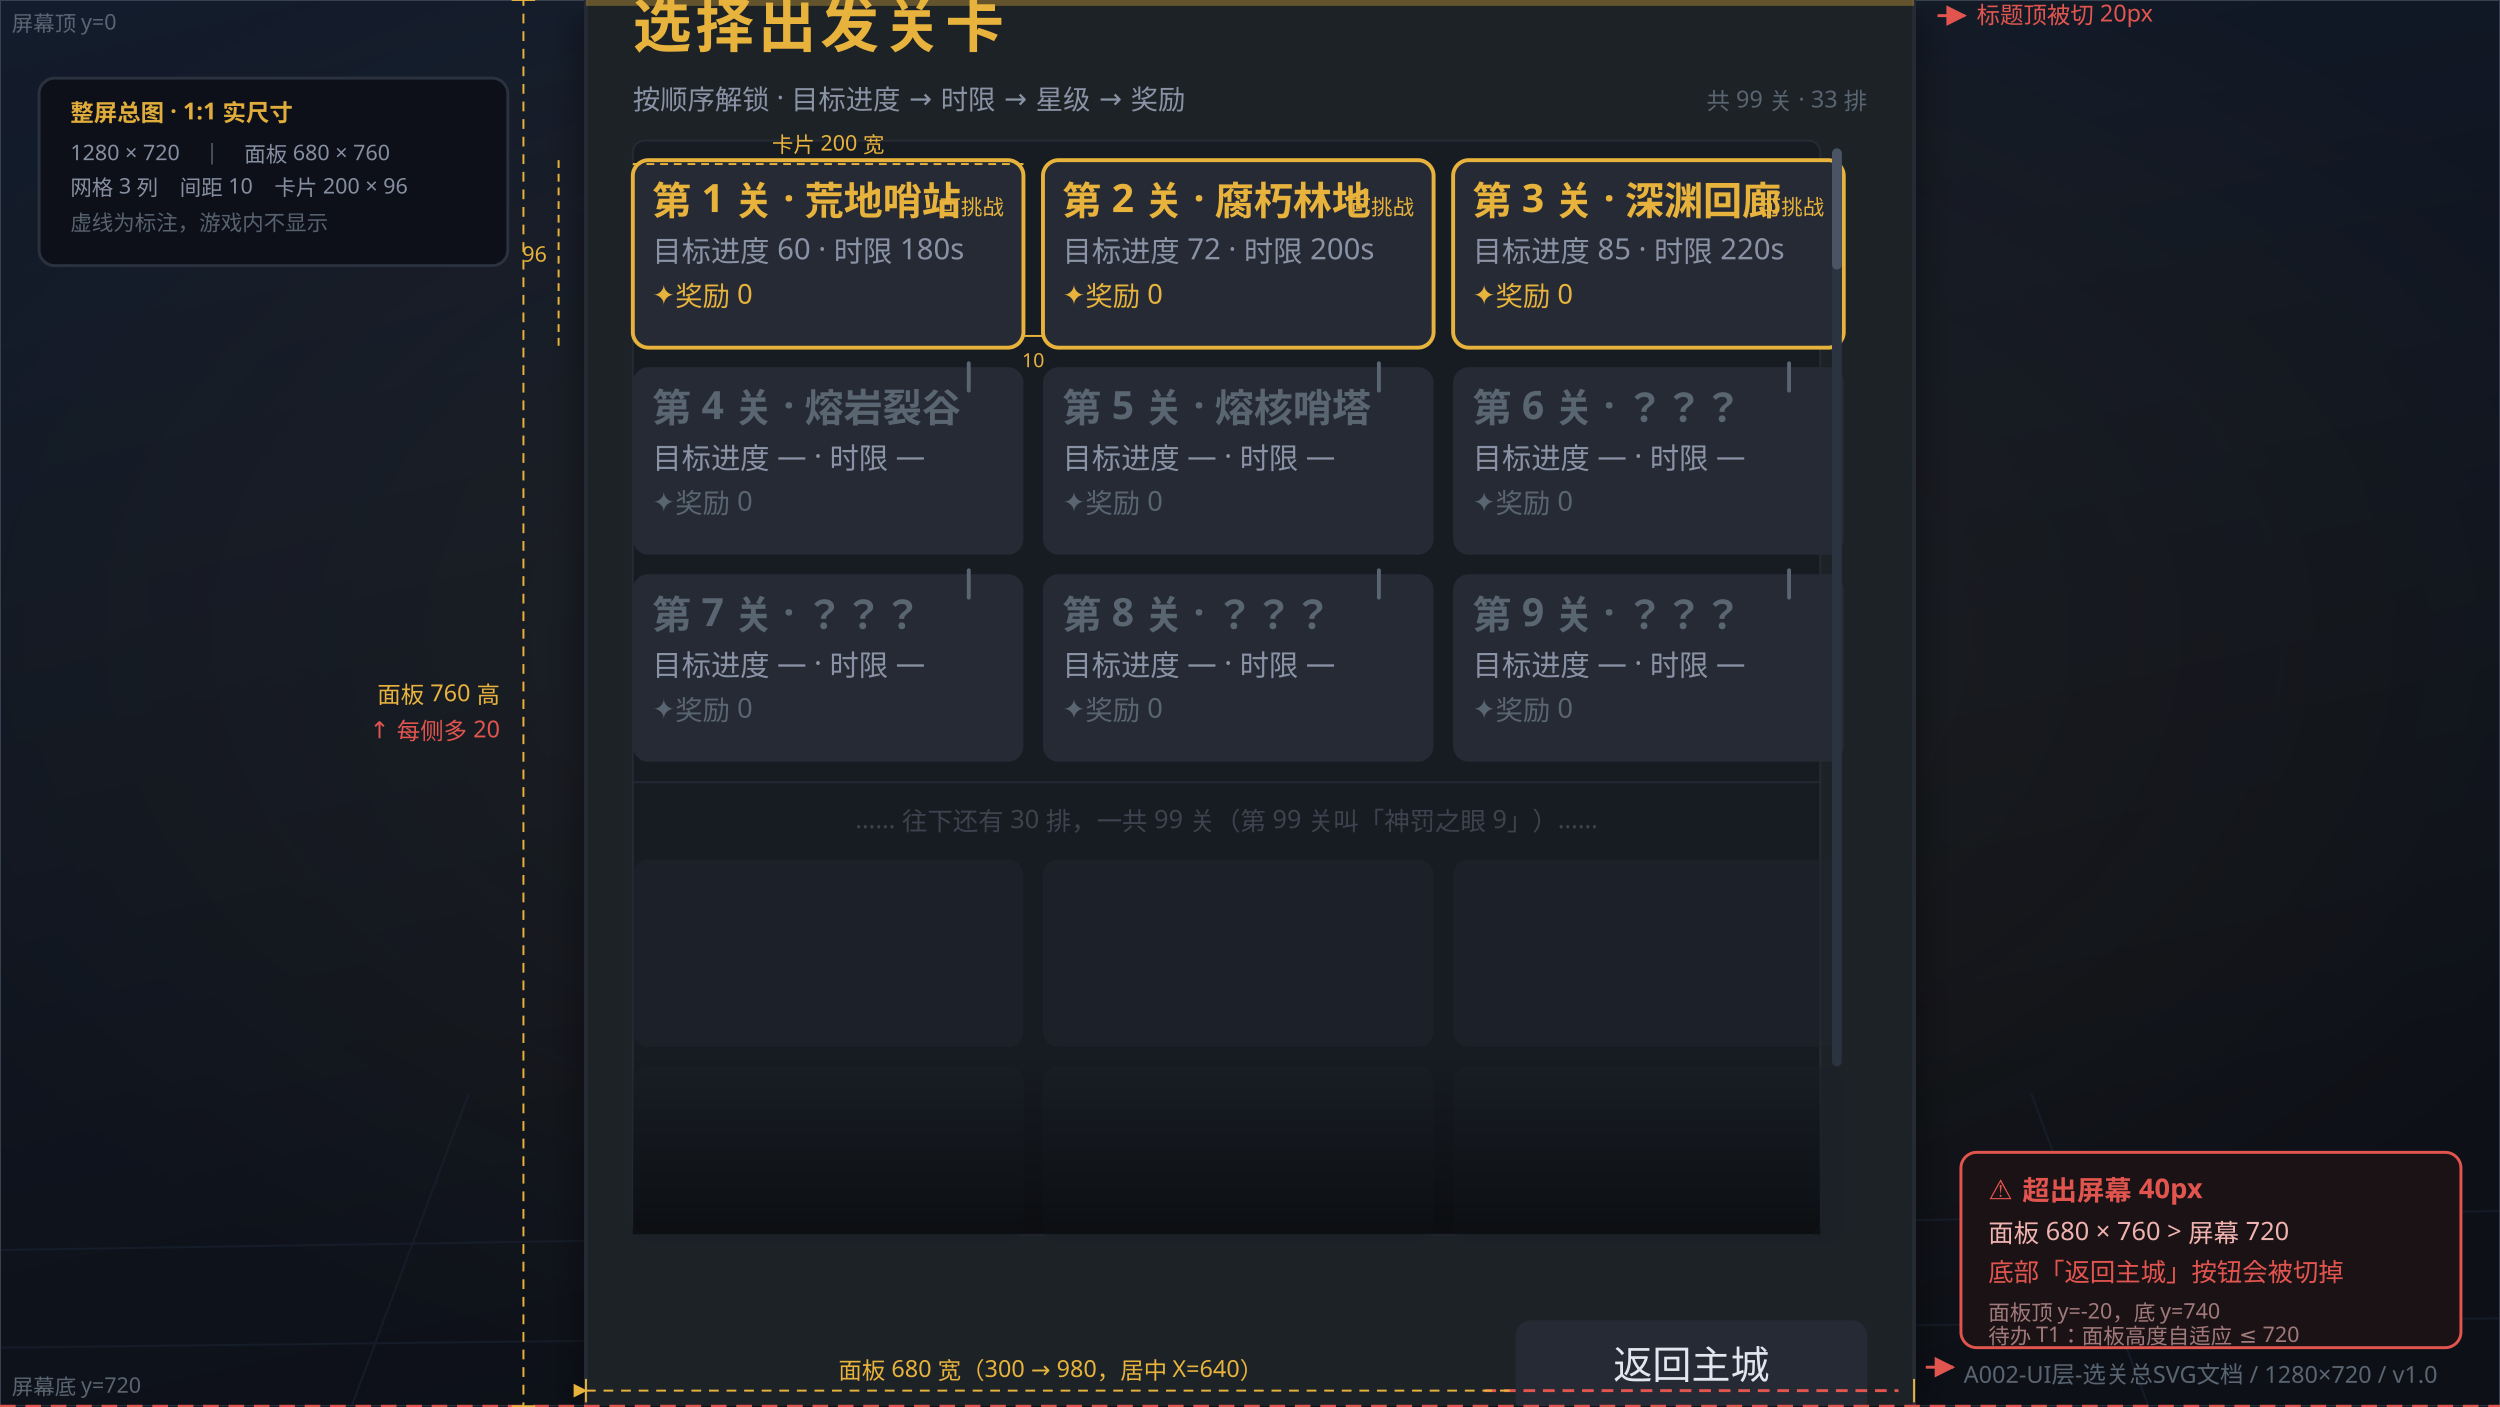
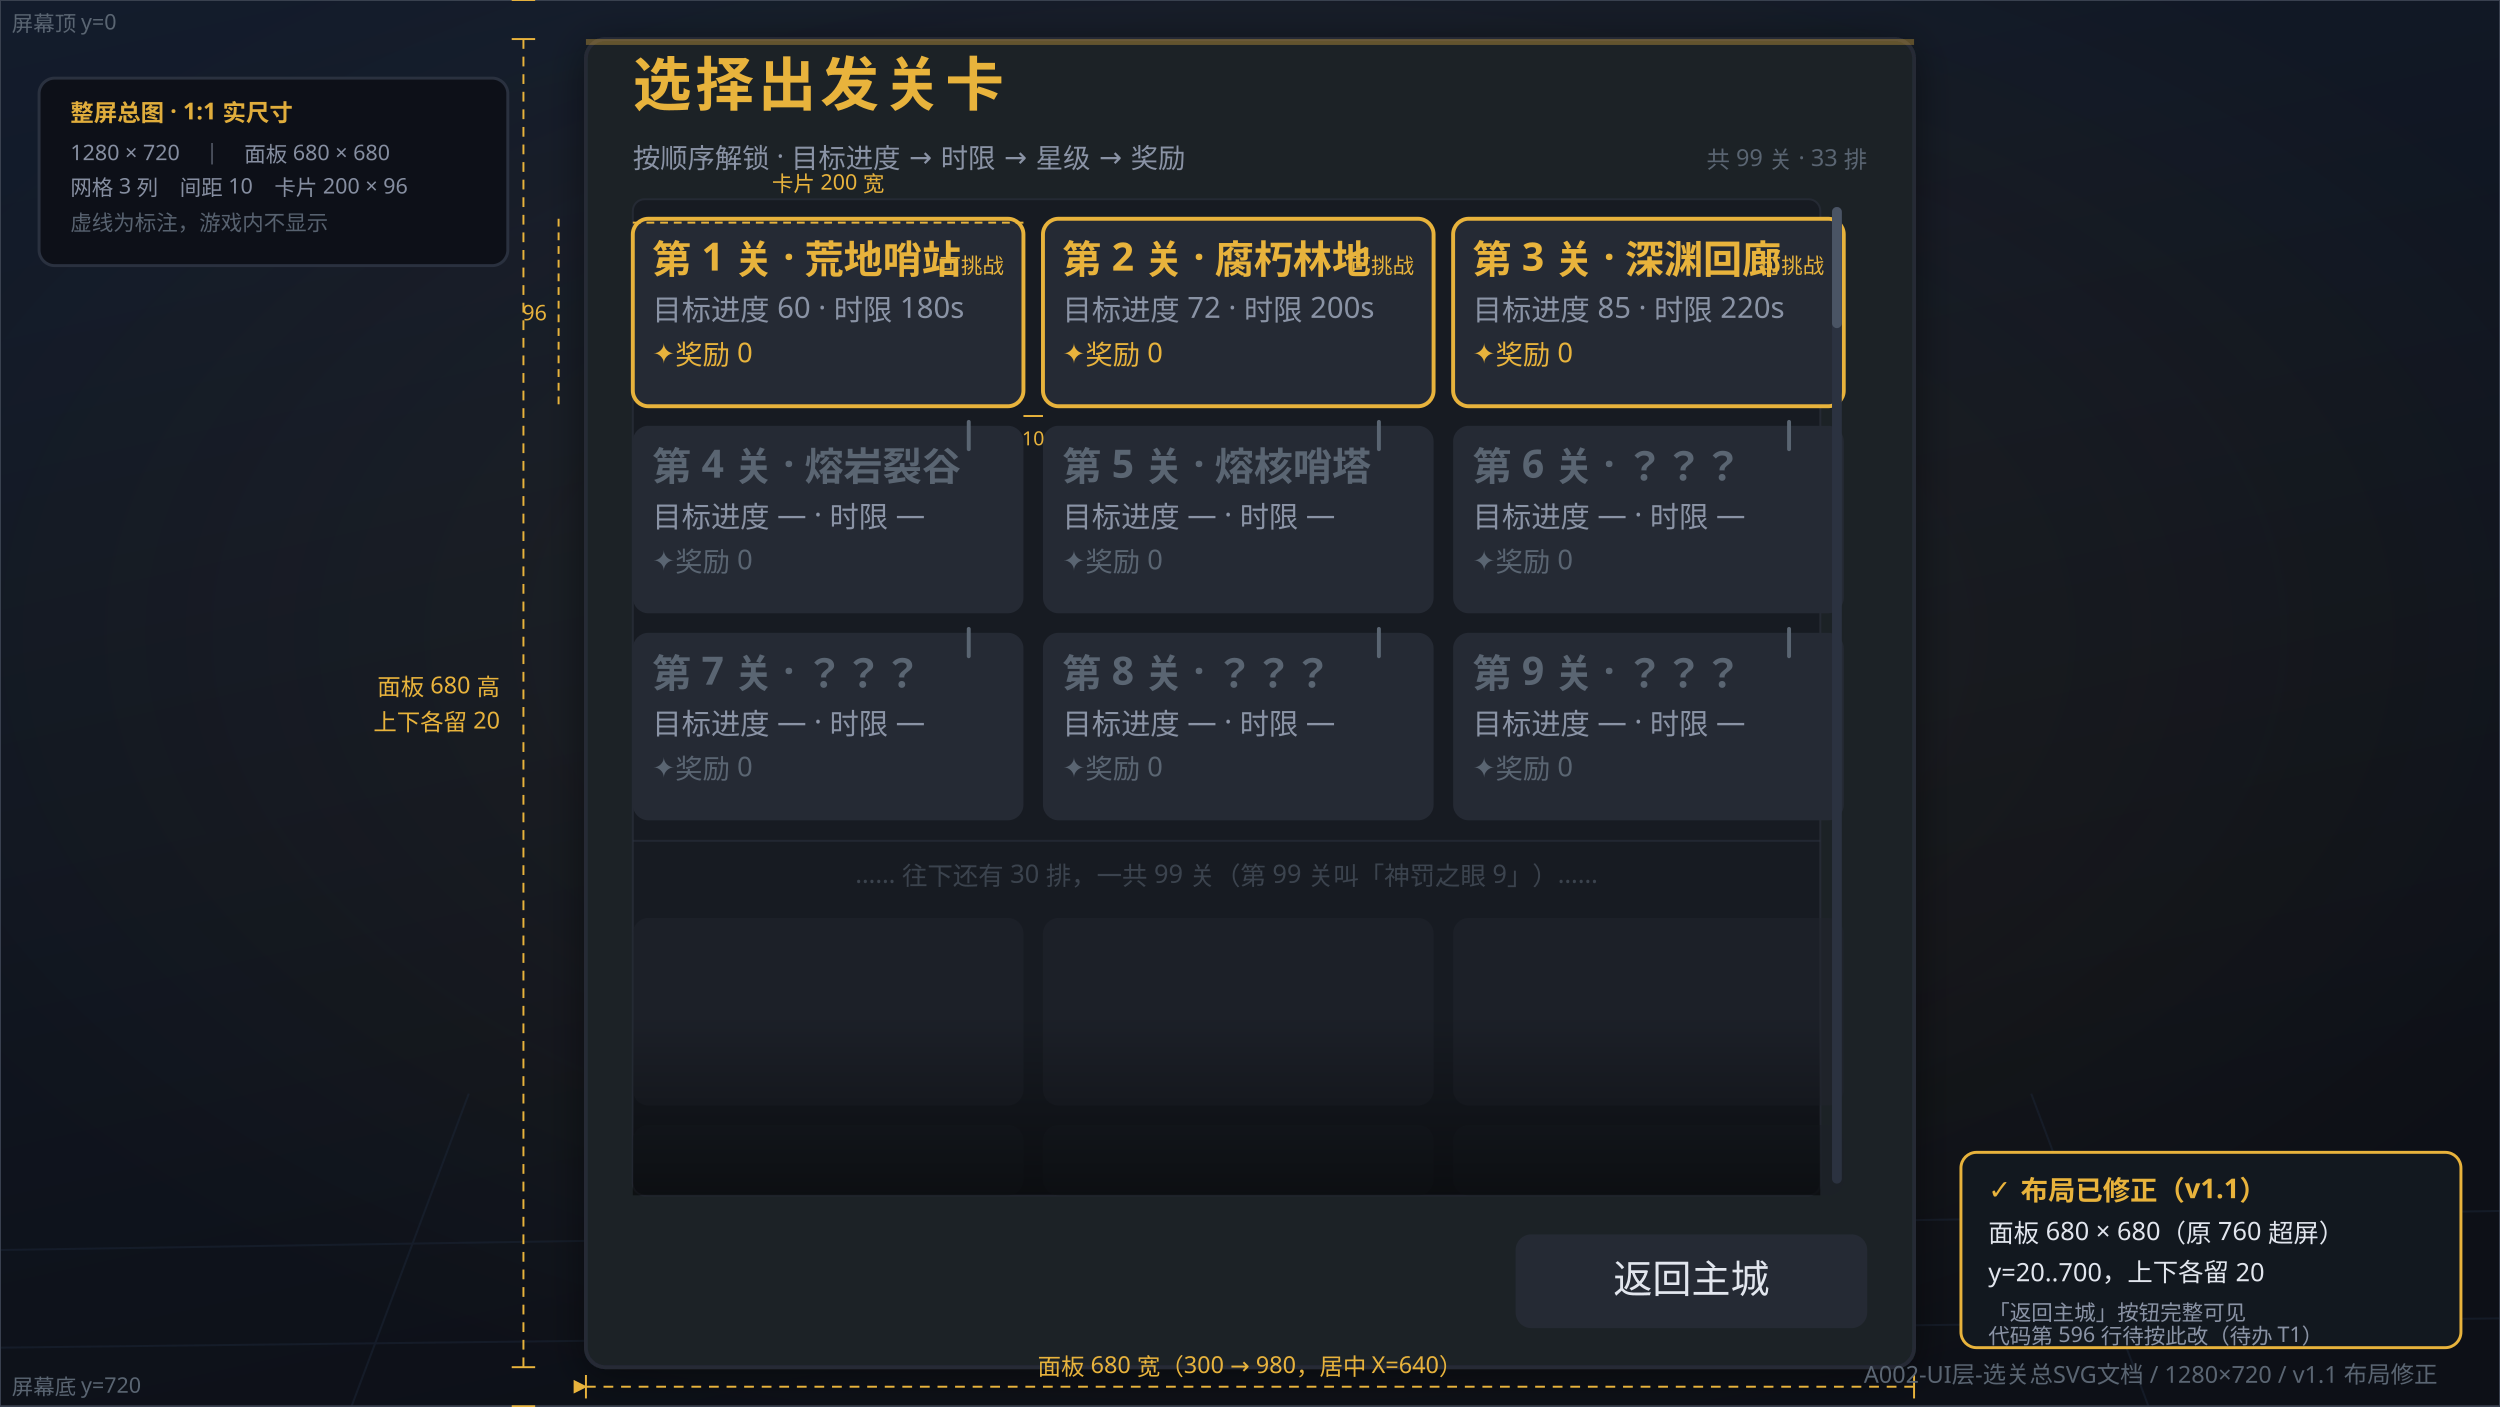
<svg xmlns="http://www.w3.org/2000/svg" viewBox="0 0 1280 720" width="1280" height="720" font-family="'Noto Sans SC','Microsoft YaHei','PingFang SC',sans-serif">
  <defs>
    <linearGradient id="lvlBg" x1="0" y1="0" x2="0.4" y2="1">
      <stop offset="0" stop-color="#131c2c" />
      <stop offset="1" stop-color="#0d1017" />
    </linearGradient>
    <radialGradient id="lvlGlow" cx="0.5" cy="0.45" r="0.6">
      <stop offset="0" stop-color="#e8b33c" stop-opacity="0.08" />
      <stop offset="1" stop-color="#e8b33c" stop-opacity="0" />
    </radialGradient>
    <linearGradient id="lvlFadeCut" x1="0" y1="0" x2="0" y2="1">
      <stop offset="0" stop-color="#000000" stop-opacity="0" />
      <stop offset="1" stop-color="#000000" stop-opacity="0.85" />
    </linearGradient>
    <filter id="lvlShadow" x="-30%" y="-60%" width="160%" height="240%">
      <feDropShadow dx="0" dy="4" stdDeviation="10" flood-color="#000000" flood-opacity="0.45" />
    </filter>
    <marker id="lvlArrow" viewBox="0 0 10 10" refX="9" refY="5" markerWidth="7" markerHeight="7" orient="auto">
      <path d="M0 0 L10 5 L0 10 z" fill="#e8b33c" />
    </marker>
-     <marker id="lvlArrowRed" viewBox="0 0 10 10" refX="9" refY="5" markerWidth="7" markerHeight="7" orient="auto">
-       <path d="M0 0 L10 5 L0 10 z" fill="#e2554f" />
-     </marker>
  </defs>
  <rect x="0" y="0" width="1280" height="720" fill="url(#lvlBg)" />
  <rect x="0" y="0" width="1280" height="720" fill="url(#lvlGlow)" />
  <g stroke="#1b2637" stroke-width="1" opacity="0.5">
    <path d="M0 640 L1280 620" />
    <path d="M0 690 L1280 675" />
    <path d="M180 720 L240 560" />
    <path d="M1100 720 L1040 560" />
  </g>
  <rect x="0" y="0" width="1280" height="720" fill="none" stroke="#3a4150" stroke-width="1" />
  <text x="6" y="16" font-size="11" fill="#5a6572">屏幕顶 y=0</text>
  <text x="6" y="714" font-size="11" fill="#5a6572">屏幕底 y=720</text>
  <g filter="url(#lvlShadow)">
-     <rect x="300" y="-20" width="680" height="760" rx="10" fill="#1d2027" stroke="#252a34" stroke-width="2" />
+     <rect x="300" y="20" width="680" height="680" rx="10" fill="#1d2027" stroke="#252a34" stroke-width="2" />
  </g>
-   <rect x="300" y="0" width="680" height="3" fill="#e8b33c" opacity="0.35" />
+   <rect x="300" y="20" width="680" height="3" fill="#e8b33c" opacity="0.35" />
  <g>
-     <text x="324" y="24" font-size="30" font-weight="700" fill="#e8b33c" letter-spacing="2">选择出发关卡</text>
-     <text x="324" y="56" font-size="14" fill="#8a93a5">按顺序解锁 · 目标进度 → 时限 → 星级 → 奖励</text>
-     <text x="956" y="56" font-size="12" fill="#5a6572" text-anchor="end">共 99 关 · 33 排</text>
-     <rect x="324" y="72" width="608" height="560" rx="6" fill="#171b22" stroke="#252a34" stroke-width="1" />
+     <text x="324" y="54" font-size="30" font-weight="700" fill="#e8b33c" letter-spacing="2">选择出发关卡</text>
+     <text x="324" y="86" font-size="14" fill="#8a93a5">按顺序解锁 · 目标进度 → 时限 → 星级 → 奖励</text>
+     <text x="956" y="86" font-size="12" fill="#5a6572" text-anchor="end">共 99 关 · 33 排</text>
+     <rect x="324" y="102" width="608" height="510" rx="6" fill="#171b22" stroke="#252a34" stroke-width="1" />
    <g>
-       <rect x="324" y="82" width="200" height="96" rx="8" fill="#252a34" stroke="#e8b33c" stroke-width="2" />
-       <text x="334" y="110" font-size="20" font-weight="700" fill="#e8b33c">第 1 关 · 荒地哨站</text>
-       <text x="334" y="134" font-size="15" fill="#8a93a5">目标进度 60 · 时限 180s</text>
-       <text x="334" y="156" font-size="14" fill="#e8b33c">✦奖励 0</text>
-       <text x="514" y="110" font-size="11" fill="#e8b33c" text-anchor="end">可挑战</text>
+       <rect x="324" y="112" width="200" height="96" rx="8" fill="#252a34" stroke="#e8b33c" stroke-width="2" />
+       <text x="334" y="140" font-size="20" font-weight="700" fill="#e8b33c">第 1 关 · 荒地哨站</text>
+       <text x="334" y="164" font-size="15" fill="#8a93a5">目标进度 60 · 时限 180s</text>
+       <text x="334" y="186" font-size="14" fill="#e8b33c">✦奖励 0</text>
+       <text x="514" y="140" font-size="11" fill="#e8b33c" text-anchor="end">可挑战</text>
    </g>
    <g>
-       <rect x="534" y="82" width="200" height="96" rx="8" fill="#252a34" stroke="#e8b33c" stroke-width="2" />
-       <text x="544" y="110" font-size="20" font-weight="700" fill="#e8b33c">第 2 关 · 腐朽林地</text>
-       <text x="544" y="134" font-size="15" fill="#8a93a5">目标进度 72 · 时限 200s</text>
-       <text x="544" y="156" font-size="14" fill="#e8b33c">✦奖励 0</text>
-       <text x="724" y="110" font-size="11" fill="#e8b33c" text-anchor="end">可挑战</text>
+       <rect x="534" y="112" width="200" height="96" rx="8" fill="#252a34" stroke="#e8b33c" stroke-width="2" />
+       <text x="544" y="140" font-size="20" font-weight="700" fill="#e8b33c">第 2 关 · 腐朽林地</text>
+       <text x="544" y="164" font-size="15" fill="#8a93a5">目标进度 72 · 时限 200s</text>
+       <text x="544" y="186" font-size="14" fill="#e8b33c">✦奖励 0</text>
+       <text x="724" y="140" font-size="11" fill="#e8b33c" text-anchor="end">可挑战</text>
    </g>
    <g>
-       <rect x="744" y="82" width="200" height="96" rx="8" fill="#252a34" stroke="#e8b33c" stroke-width="2" />
-       <text x="754" y="110" font-size="20" font-weight="700" fill="#e8b33c">第 3 关 · 深渊回廊</text>
-       <text x="754" y="134" font-size="15" fill="#8a93a5">目标进度 85 · 时限 220s</text>
-       <text x="754" y="156" font-size="14" fill="#e8b33c">✦奖励 0</text>
-       <text x="934" y="110" font-size="11" fill="#e8b33c" text-anchor="end">可挑战</text>
+       <rect x="744" y="112" width="200" height="96" rx="8" fill="#252a34" stroke="#e8b33c" stroke-width="2" />
+       <text x="754" y="140" font-size="20" font-weight="700" fill="#e8b33c">第 3 关 · 深渊回廊</text>
+       <text x="754" y="164" font-size="15" fill="#8a93a5">目标进度 85 · 时限 220s</text>
+       <text x="754" y="186" font-size="14" fill="#e8b33c">✦奖励 0</text>
+       <text x="934" y="140" font-size="11" fill="#e8b33c" text-anchor="end">可挑战</text>
    </g>
    <g>
-       <rect x="324" y="188" width="200" height="96" rx="8" fill="#252a34" />
-       <text x="334" y="216" font-size="20" font-weight="700" fill="#5a6572">第 4 关 · 熔岩裂谷</text>
-       <text x="334" y="240" font-size="15" fill="#8a93a5">目标进度 — · 时限 —</text>
-       <text x="334" y="262" font-size="14" fill="#5a6572">✦奖励 0</text>
-       <path d="M496 186 v14" stroke="#5a6572" stroke-width="2" stroke-linecap="round" />
+       <rect x="324" y="218" width="200" height="96" rx="8" fill="#252a34" />
+       <text x="334" y="246" font-size="20" font-weight="700" fill="#5a6572">第 4 关 · 熔岩裂谷</text>
+       <text x="334" y="270" font-size="15" fill="#8a93a5">目标进度 — · 时限 —</text>
+       <text x="334" y="292" font-size="14" fill="#5a6572">✦奖励 0</text>
+       <path d="M496 216 v14" stroke="#5a6572" stroke-width="2" stroke-linecap="round" />
    </g>
    <g>
-       <rect x="534" y="188" width="200" height="96" rx="8" fill="#252a34" />
-       <text x="544" y="216" font-size="20" font-weight="700" fill="#5a6572">第 5 关 · 熔核哨塔</text>
-       <text x="544" y="240" font-size="15" fill="#8a93a5">目标进度 — · 时限 —</text>
-       <text x="544" y="262" font-size="14" fill="#5a6572">✦奖励 0</text>
-       <path d="M706 186 v14" stroke="#5a6572" stroke-width="2" stroke-linecap="round" />
+       <rect x="534" y="218" width="200" height="96" rx="8" fill="#252a34" />
+       <text x="544" y="246" font-size="20" font-weight="700" fill="#5a6572">第 5 关 · 熔核哨塔</text>
+       <text x="544" y="270" font-size="15" fill="#8a93a5">目标进度 — · 时限 —</text>
+       <text x="544" y="292" font-size="14" fill="#5a6572">✦奖励 0</text>
+       <path d="M706 216 v14" stroke="#5a6572" stroke-width="2" stroke-linecap="round" />
    </g>
    <g>
-       <rect x="744" y="188" width="200" height="96" rx="8" fill="#252a34" />
-       <text x="754" y="216" font-size="20" font-weight="700" fill="#5a6572">第 6 关 · ？？？</text>
-       <text x="754" y="240" font-size="15" fill="#8a93a5">目标进度 — · 时限 —</text>
-       <text x="754" y="262" font-size="14" fill="#5a6572">✦奖励 0</text>
-       <path d="M916 186 v14" stroke="#5a6572" stroke-width="2" stroke-linecap="round" />
+       <rect x="744" y="218" width="200" height="96" rx="8" fill="#252a34" />
+       <text x="754" y="246" font-size="20" font-weight="700" fill="#5a6572">第 6 关 · ？？？</text>
+       <text x="754" y="270" font-size="15" fill="#8a93a5">目标进度 — · 时限 —</text>
+       <text x="754" y="292" font-size="14" fill="#5a6572">✦奖励 0</text>
+       <path d="M916 216 v14" stroke="#5a6572" stroke-width="2" stroke-linecap="round" />
    </g>
    <g>
-       <rect x="324" y="294" width="200" height="96" rx="8" fill="#252a34" />
-       <text x="334" y="322" font-size="20" font-weight="700" fill="#5a6572">第 7 关 · ？？？</text>
-       <text x="334" y="346" font-size="15" fill="#8a93a5">目标进度 — · 时限 —</text>
-       <text x="334" y="368" font-size="14" fill="#5a6572">✦奖励 0</text>
-       <path d="M496 292 v14" stroke="#5a6572" stroke-width="2" stroke-linecap="round" />
+       <rect x="324" y="324" width="200" height="96" rx="8" fill="#252a34" />
+       <text x="334" y="352" font-size="20" font-weight="700" fill="#5a6572">第 7 关 · ？？？</text>
+       <text x="334" y="376" font-size="15" fill="#8a93a5">目标进度 — · 时限 —</text>
+       <text x="334" y="398" font-size="14" fill="#5a6572">✦奖励 0</text>
+       <path d="M496 322 v14" stroke="#5a6572" stroke-width="2" stroke-linecap="round" />
    </g>
    <g>
-       <rect x="534" y="294" width="200" height="96" rx="8" fill="#252a34" />
-       <text x="544" y="322" font-size="20" font-weight="700" fill="#5a6572">第 8 关 · ？？？</text>
-       <text x="544" y="346" font-size="15" fill="#8a93a5">目标进度 — · 时限 —</text>
-       <text x="544" y="368" font-size="14" fill="#5a6572">✦奖励 0</text>
-       <path d="M706 292 v14" stroke="#5a6572" stroke-width="2" stroke-linecap="round" />
+       <rect x="534" y="324" width="200" height="96" rx="8" fill="#252a34" />
+       <text x="544" y="352" font-size="20" font-weight="700" fill="#5a6572">第 8 关 · ？？？</text>
+       <text x="544" y="376" font-size="15" fill="#8a93a5">目标进度 — · 时限 —</text>
+       <text x="544" y="398" font-size="14" fill="#5a6572">✦奖励 0</text>
+       <path d="M706 322 v14" stroke="#5a6572" stroke-width="2" stroke-linecap="round" />
    </g>
    <g>
-       <rect x="744" y="294" width="200" height="96" rx="8" fill="#252a34" />
-       <text x="754" y="322" font-size="20" font-weight="700" fill="#5a6572">第 9 关 · ？？？</text>
-       <text x="754" y="346" font-size="15" fill="#8a93a5">目标进度 — · 时限 —</text>
-       <text x="754" y="368" font-size="14" fill="#5a6572">✦奖励 0</text>
-       <path d="M916 292 v14" stroke="#5a6572" stroke-width="2" stroke-linecap="round" />
+       <rect x="744" y="324" width="200" height="96" rx="8" fill="#252a34" />
+       <text x="754" y="352" font-size="20" font-weight="700" fill="#5a6572">第 9 关 · ？？？</text>
+       <text x="754" y="376" font-size="15" fill="#8a93a5">目标进度 — · 时限 —</text>
+       <text x="754" y="398" font-size="14" fill="#5a6572">✦奖励 0</text>
+       <path d="M916 322 v14" stroke="#5a6572" stroke-width="2" stroke-linecap="round" />
    </g>
    <g opacity="0.55">
-       <rect x="324" y="400" width="608" height="1" fill="#2b3240" />
-       <text x="628" y="424" font-size="13" fill="#5a6572" text-anchor="middle">…… 往下还有 30 排，一共 99 关（第 99 关叫「神罚之眼 9」）……</text>
-       <rect x="324" y="440" width="200" height="96" rx="8" fill="#20242d" />
-       <rect x="534" y="440" width="200" height="96" rx="8" fill="#20242d" />
-       <rect x="744" y="440" width="200" height="96" rx="8" fill="#20242d" />
-       <rect x="324" y="546" width="200" height="90" rx="8" fill="#1c2028" />
-       <rect x="534" y="546" width="200" height="90" rx="8" fill="#1c2028" />
-       <rect x="744" y="546" width="200" height="90" rx="8" fill="#1c2028" />
+       <rect x="324" y="430" width="608" height="1" fill="#2b3240" />
+       <text x="628" y="452" font-size="13" fill="#5a6572" text-anchor="middle">…… 往下还有 30 排，一共 99 关（第 99 关叫「神罚之眼 9」）……</text>
+       <rect x="324" y="470" width="200" height="96" rx="8" fill="#20242d" />
+       <rect x="534" y="470" width="200" height="96" rx="8" fill="#20242d" />
+       <rect x="744" y="470" width="200" height="96" rx="8" fill="#20242d" />
+       <rect x="324" y="576" width="200" height="36" rx="8" fill="#1c2028" />
+       <rect x="534" y="576" width="200" height="36" rx="8" fill="#1c2028" />
+       <rect x="744" y="576" width="200" height="36" rx="8" fill="#1c2028" />
    </g>
-     <rect x="324" y="540" width="608" height="92" fill="url(#lvlFadeCut)" opacity="0.6" />
-     <rect x="938" y="76" width="5" height="470" rx="2.5" fill="#2b3240" />
-     <rect x="938" y="76" width="5" height="62" rx="2.5" fill="#4a5464" />
+     <rect x="324" y="520" width="608" height="92" fill="url(#lvlFadeCut)" opacity="0.6" />
+     <rect x="938" y="106" width="5" height="500" rx="2.5" fill="#2b3240" />
+     <rect x="938" y="106" width="5" height="62" rx="2.5" fill="#4a5464" />
  </g>
  <g>
-     <rect x="776" y="676" width="180" height="48" rx="8" fill="#252a34" />
-     <text x="866" y="706" font-size="20" fill="#e2e6ee" text-anchor="middle">返回主城</text>
-   </g>
-   <rect x="0" y="720" width="1280" height="40" fill="#0a0d12" />
-   <path d="M0 720 H1280" stroke="#e2554f" stroke-width="1.5" stroke-dasharray="8 5" />
-   <path d="M760 712 L972 712" stroke="#e2554f" stroke-width="1.5" stroke-dasharray="6 4" />
-   <g>
-     <path d="M986 700 L1000 700" stroke="#e2554f" stroke-width="1.5" marker-end="url(#lvlArrowRed)" />
-     <rect x="1004" y="590" width="256" height="100" rx="8" fill="#1a1215" stroke="#e2554f" stroke-width="1.5" />
-     <text x="1018" y="614" font-size="14" font-weight="700" fill="#e2554f">⚠ 超出屏幕 40px</text>
-     <text x="1018" y="636" font-size="13" fill="#f0b3b0">面板 680 × 760 &gt; 屏幕 720</text>
-     <text x="1018" y="656" font-size="13" fill="#e2554f">底部「返回主城」按钮会被切掉</text>
-     <text x="1018" y="676" font-size="11" fill="#a0797a">面板顶 y=-20，底 y=740</text>
-     <text x="1018" y="688" font-size="11" fill="#a0797a">待办 T1：面板高度自适应 ≤ 720</text>
+     <rect x="776" y="632" width="180" height="48" rx="8" fill="#252a34" />
+     <text x="866" y="662" font-size="20" fill="#e2e6ee" text-anchor="middle">返回主城</text>
  </g>
  <g>
-     <rect x="300" y="10" width="44" height="0" fill="none" />
-     <path d="M992 8 L1006 8" stroke="#e2554f" stroke-width="1.5" marker-end="url(#lvlArrowRed)" />
-     <text x="1012" y="12" font-size="12" fill="#e2554f">标题顶被切 20px</text>
+     <rect x="1004" y="590" width="256" height="100" rx="8" fill="#12181f" stroke="#e8b33c" stroke-width="1.5" />
+     <text x="1018" y="614" font-size="14" font-weight="700" fill="#e8b33c">✓ 布局已修正（v1.1）</text>
+     <text x="1018" y="636" font-size="13" fill="#e2e6ee">面板 680 × 680（原 760 超屏）</text>
+     <text x="1018" y="656" font-size="13" fill="#e2e6ee">y=20..700，上下各留 20</text>
+     <text x="1018" y="676" font-size="11" fill="#8a93a5">「返回主城」按钮完整可见</text>
+     <text x="1018" y="688" font-size="11" fill="#8a93a5">代码第 596 行待按此改（待办 T1）</text>
  </g>
  <g>
-     <path d="M300 712 L776 712" stroke="#e8b33c" stroke-width="1" stroke-dasharray="5 4" marker-start="url(#lvlArrow)" />
-     <path d="M300 706 L300 718 M980 706 L980 718" stroke="#e8b33c" stroke-width="1" />
-     <text x="538" y="706" font-size="12" fill="#e8b33c" text-anchor="middle">面板 680 宽（300 → 980，居中 X=640）</text>
-     <path d="M268 -20 L268 740" stroke="#e8b33c" stroke-width="1" stroke-dasharray="5 4" />
-     <path d="M262 -20 L274 -20 M262 740 L274 740 M262 0 L274 0 M262 720 L274 720" stroke="#e8b33c" stroke-width="1" />
-     <text x="256" y="360" font-size="12" fill="#e8b33c" text-anchor="end">面板 760 高</text>
-     <text x="256" y="378" font-size="12" fill="#e2554f" text-anchor="end">↑ 每侧多 20</text>
-     <path d="M324 84 L524 84" stroke="#e8b33c" stroke-width="1" stroke-dasharray="4 3" />
-     <text x="424" y="78" font-size="11" fill="#e8b33c" text-anchor="middle">卡片 200 宽</text>
-     <path d="M286 82 L286 178" stroke="#e8b33c" stroke-width="1" stroke-dasharray="4 3" />
-     <text x="280" y="134" font-size="11" fill="#e8b33c" text-anchor="end">96</text>
-     <path d="M524 172 L534 172" stroke="#e8b33c" stroke-width="1" />
-     <text x="529" y="188" font-size="10" fill="#e8b33c" text-anchor="middle">10</text>
+     <path d="M300 710 L980 710" stroke="#e8b33c" stroke-width="1" stroke-dasharray="5 4" marker-start="url(#lvlArrow)" />
+     <path d="M300 704 L300 716 M980 704 L980 716" stroke="#e8b33c" stroke-width="1" />
+     <text x="640" y="704" font-size="12" fill="#e8b33c" text-anchor="middle">面板 680 宽（300 → 980，居中 X=640）</text>
+     <path d="M268 20 L268 700" stroke="#e8b33c" stroke-width="1" stroke-dasharray="5 4" />
+     <path d="M262 20 L274 20 M262 700 L274 700 M262 0 L274 0 M262 720 L274 720" stroke="#e8b33c" stroke-width="1" />
+     <text x="256" y="356" font-size="12" fill="#e8b33c" text-anchor="end">面板 680 高</text>
+     <text x="256" y="374" font-size="12" fill="#e8b33c" text-anchor="end">上下各留 20</text>
+     <path d="M324 114 L524 114" stroke="#e8b33c" stroke-width="1" stroke-dasharray="4 3" />
+     <text x="424" y="98" font-size="11" fill="#e8b33c" text-anchor="middle">卡片 200 宽</text>
+     <path d="M286 112 L286 208" stroke="#e8b33c" stroke-width="1" stroke-dasharray="4 3" />
+     <text x="280" y="164" font-size="11" fill="#e8b33c" text-anchor="end">96</text>
+     <path d="M524 213 L534 213" stroke="#e8b33c" stroke-width="1" />
+     <text x="529" y="228" font-size="10" fill="#e8b33c" text-anchor="middle">10</text>
  </g>
  <g opacity="0.96">
    <rect x="20" y="40" width="240" height="96" rx="8" fill="#0d1017" stroke="#2b3240" stroke-width="1.5" />
    <text x="36" y="62" font-size="12" font-weight="700" fill="#e8b33c">整屏总图 · 1:1 实尺寸</text>
-     <text x="36" y="82" font-size="11" fill="#8a93a5">1280 × 720　｜　面板 680 × 760</text>
+     <text x="36" y="82" font-size="11" fill="#8a93a5">1280 × 720　｜　面板 680 × 680</text>
    <text x="36" y="100" font-size="11" fill="#8a93a5">网格 3 列　间距 10　卡片 200 × 96</text>
    <text x="36" y="118" font-size="11" fill="#5a6572">虚线为标注，游戏内不显示</text>
  </g>
-   <text x="1248" y="708" font-size="12" fill="#5a6572" text-anchor="end">A002-UI层-选关总SVG文档 / 1280×720 / v1.0</text>
+   <text x="1248" y="708" font-size="12" fill="#5a6572" text-anchor="end">A002-UI层-选关总SVG文档 / 1280×720 / v1.1 布局修正</text>
</svg>
